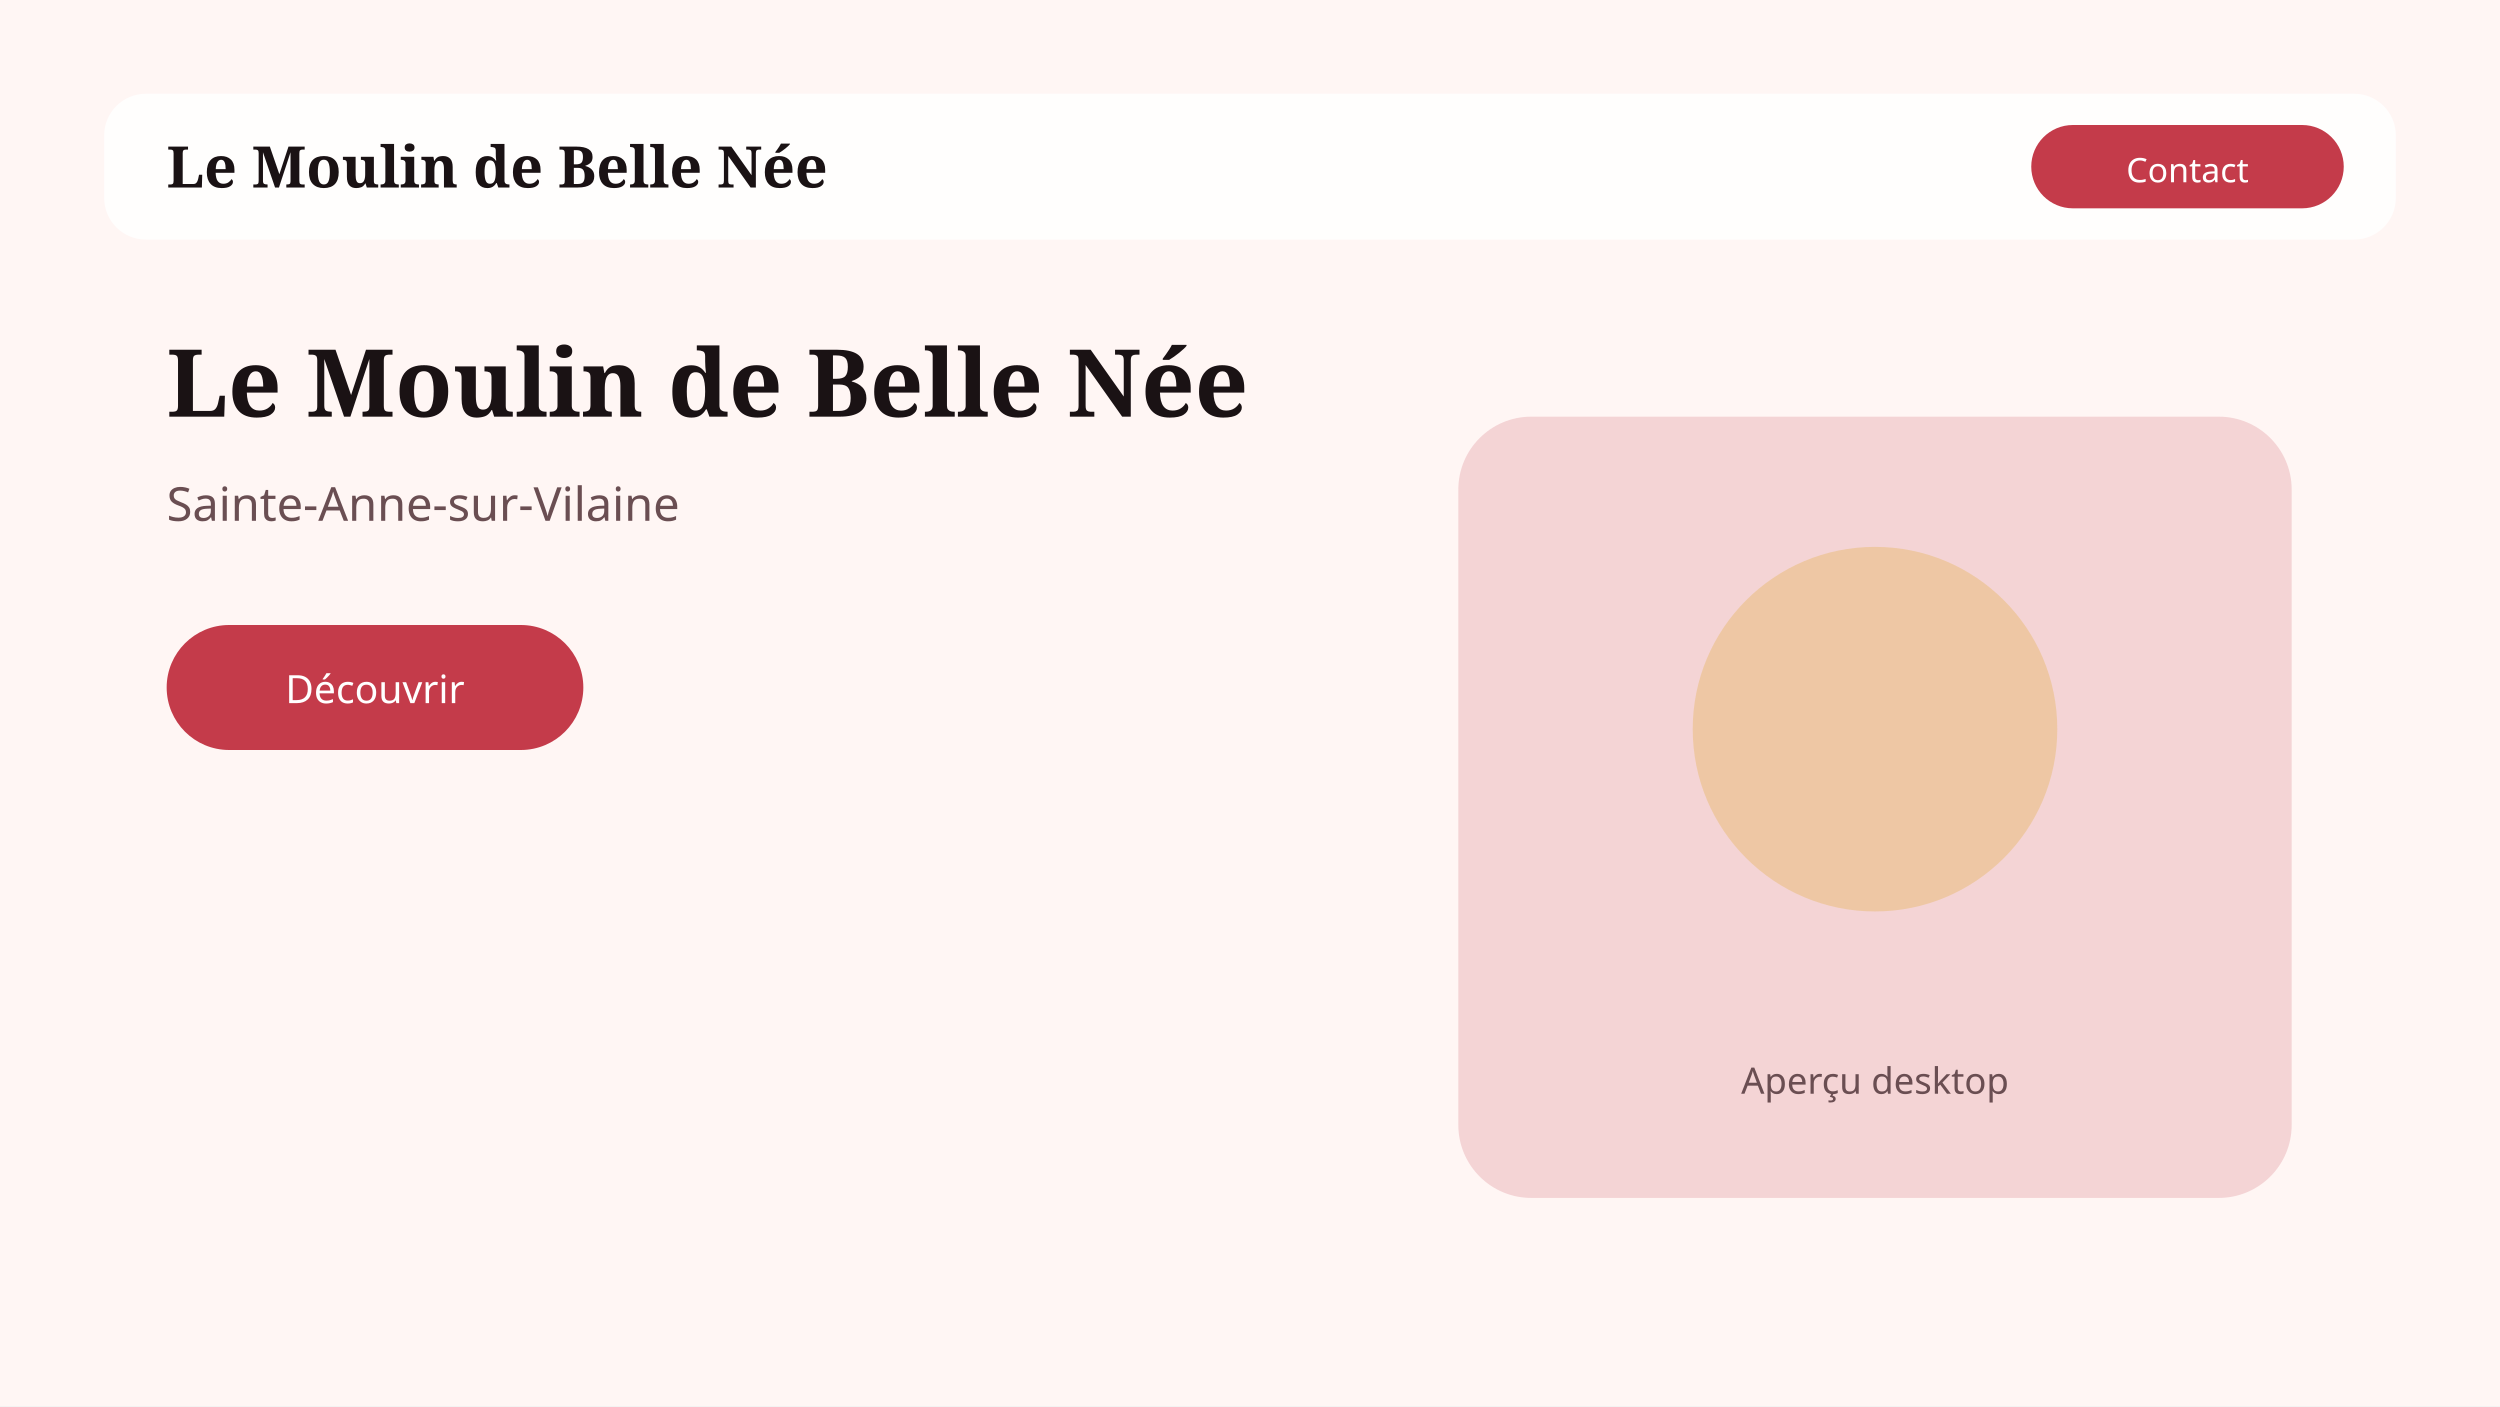
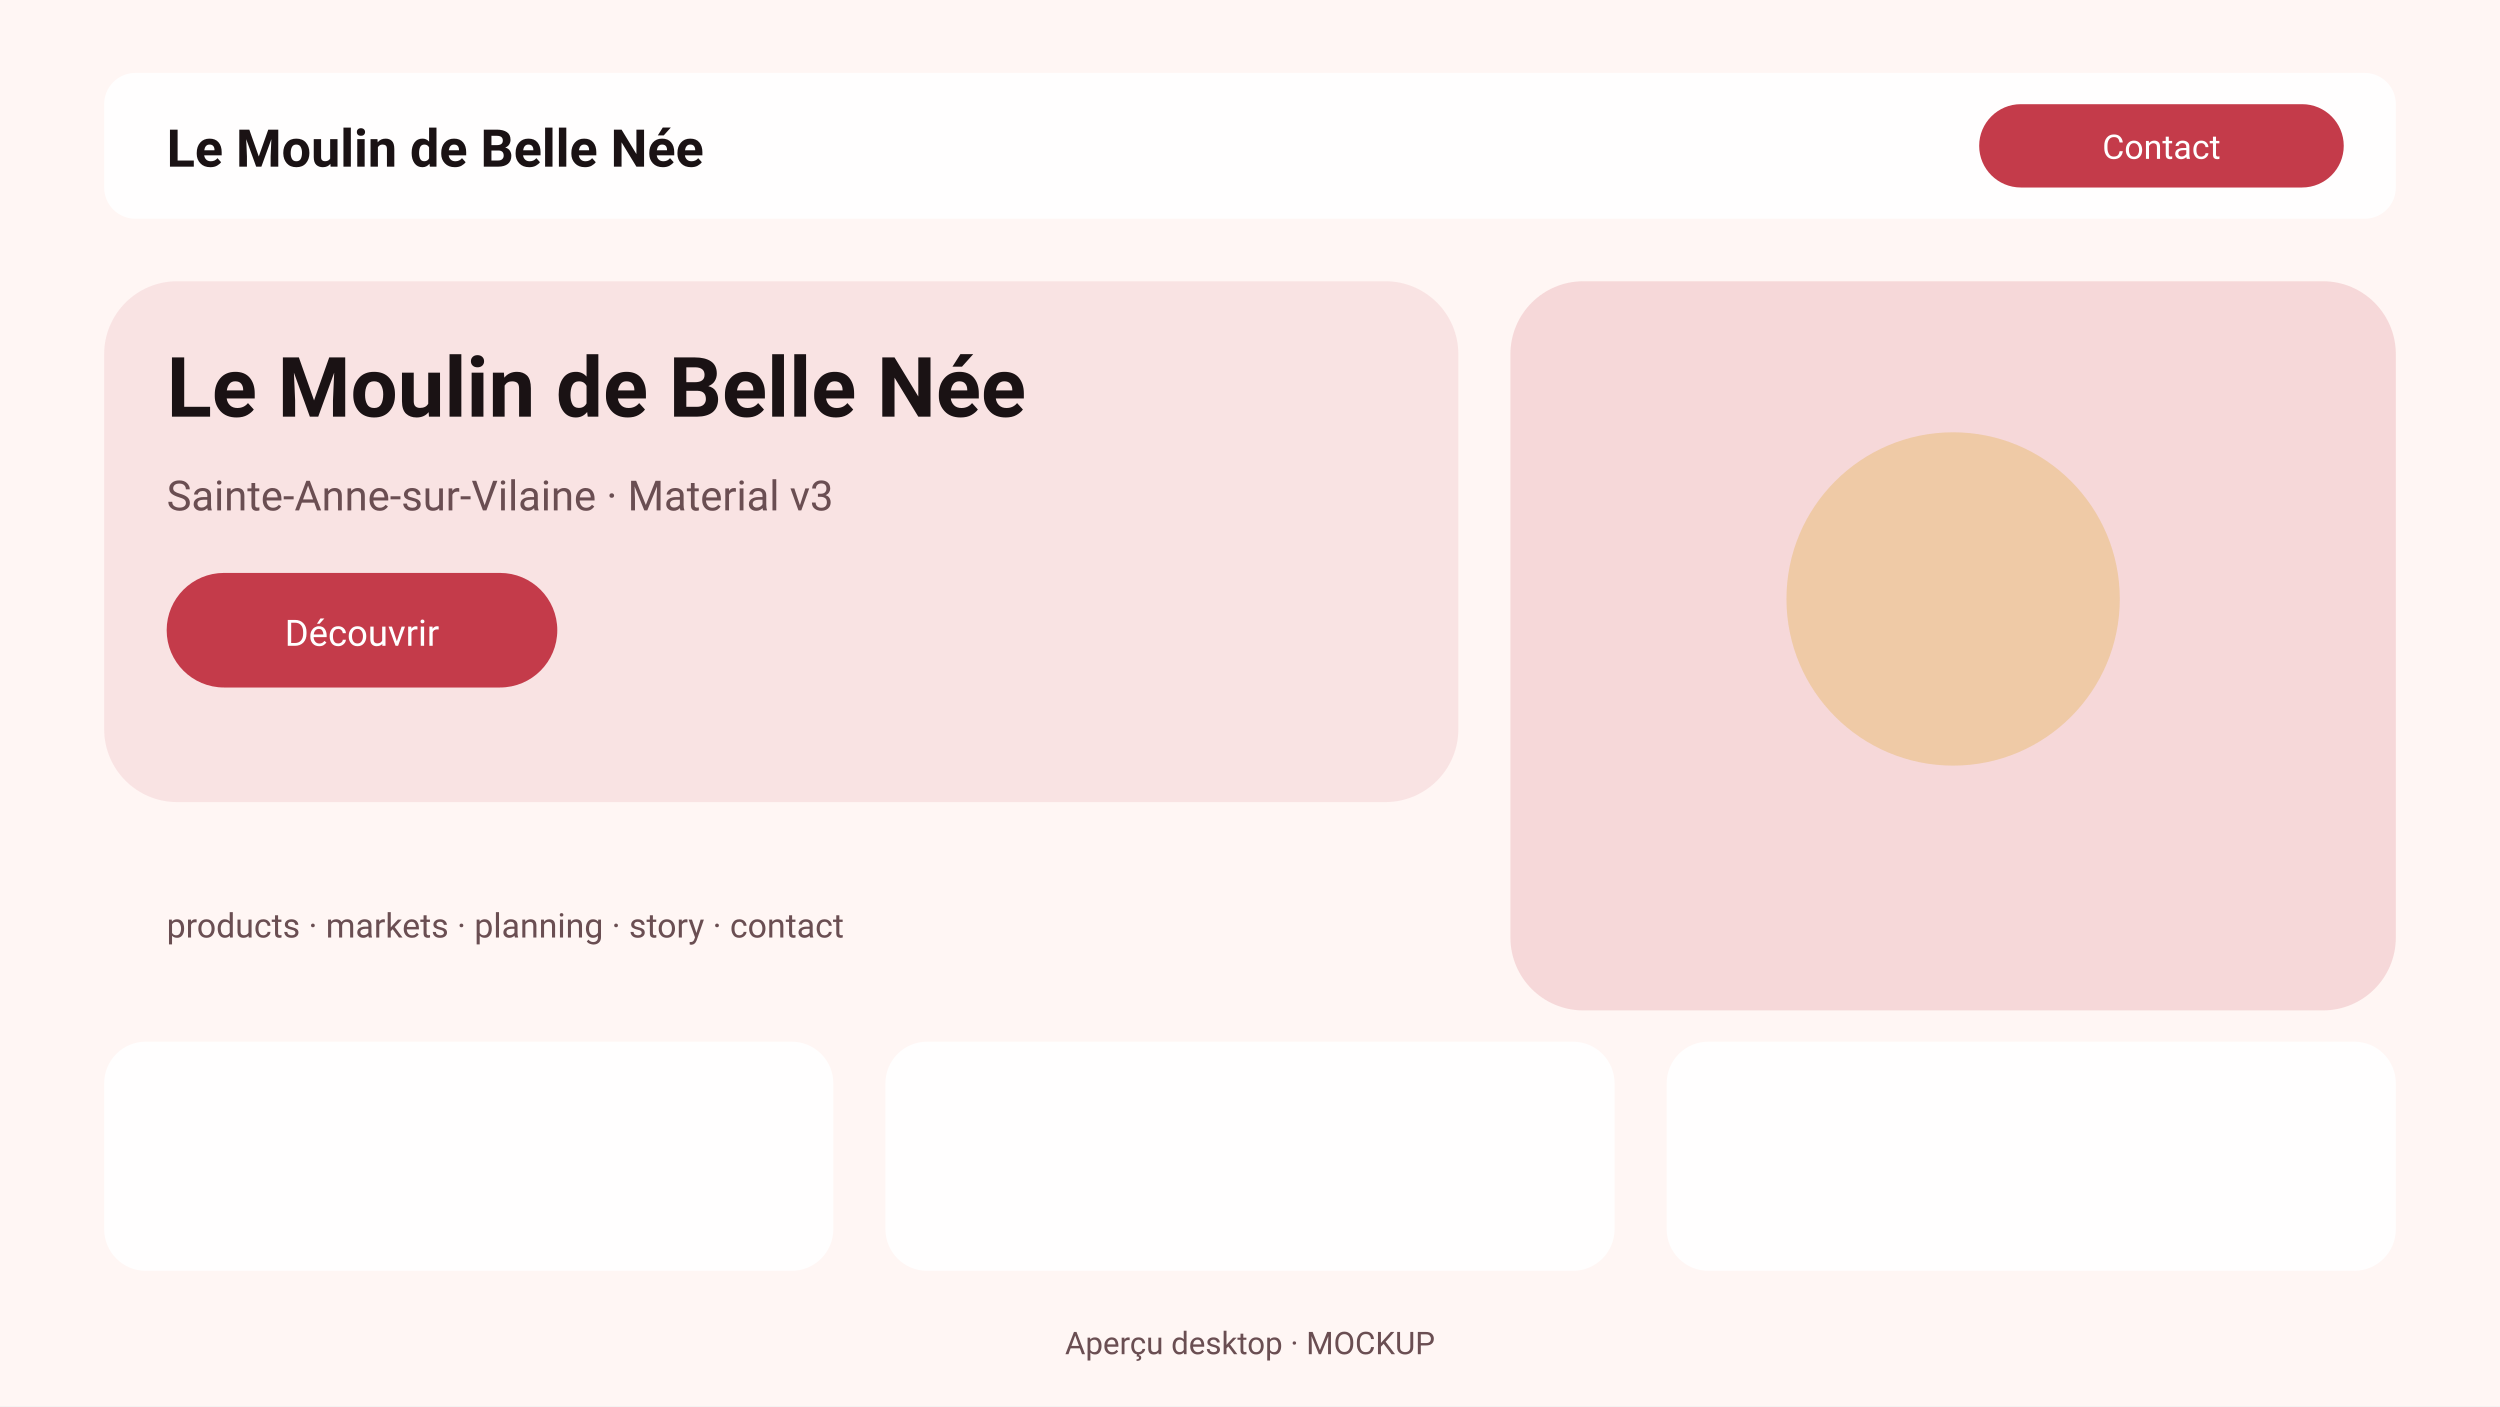
<svg xmlns="http://www.w3.org/2000/svg" width="960" height="540" viewBox="0 0 960 540">
  <rect width="960" height="540" fill="#FFF6F4" />
-   <rect x="40" y="36" width="880" height="56" rx="16" fill="#fff" fill-opacity=".85" />
-   <text x="64" y="72" font-family="Georgia,serif" font-size="22" font-weight="700" fill="#1A1214">Le Moulin de Belle Née</text>
-   <rect x="780" y="48" width="120" height="32" rx="16" fill="#C43B4A" />
-   <text x="840" y="70" text-anchor="middle" font-family="system-ui" font-size="13" fill="#fff">Contact</text>
-   <text x="64" y="160" font-family="Georgia,serif" font-size="36" font-weight="700" fill="#1A1214">Le Moulin de Belle Née</text>
-   <text x="64" y="200" font-family="system-ui" font-size="18" fill="#6A4E52">Sainte-Anne-sur-Vilaine</text>
-   <rect x="64" y="240" width="160" height="48" rx="24" fill="#C43B4A" />
-   <text x="144" y="270" text-anchor="middle" font-family="system-ui" font-size="15" fill="#fff">Découvrir</text>
-   <rect x="560" y="160" width="320" height="300" rx="28" fill="#C43B4A" fill-opacity=".18" />
-   <circle cx="720" cy="280" r="70" fill="#E8B86A" fill-opacity=".45" />
-   <text x="720" y="420" text-anchor="middle" font-family="system-ui" font-size="14" fill="#6A4E52">Aperçu desktop</text>
+   <rect x="40" y="28" width="880" height="56" rx="12" fill="#fff" fill-opacity=".92" />
+   <text x="64" y="64" font-family="Roboto,system-ui,sans-serif" font-size="20" font-weight="700" fill="#1A1214">Le Moulin de Belle Née</text>
+   <rect x="760" y="40" width="140" height="32" rx="16" fill="#C43B4A" />
+   <text x="830" y="61" text-anchor="middle" font-family="Roboto,system-ui" font-size="13" fill="#fff">Contact</text>
+   <rect x="40" y="108" width="520" height="200" rx="28" fill="#C43B4A" fill-opacity=".10" />
+   <text x="64" y="160" font-family="Roboto,system-ui" font-size="32" font-weight="700" fill="#1A1214">Le Moulin de Belle Née</text>
+   <text x="64" y="196" font-family="Roboto,system-ui" font-size="16" fill="#6A4E52">Sainte-Anne-sur-Vilaine · Material v3</text>
+   <rect x="64" y="220" width="150" height="44" rx="22" fill="#C43B4A" />
+   <text x="139" y="248" text-anchor="middle" font-family="Roboto,system-ui" font-size="14" fill="#fff">Découvrir</text>
+   <rect x="580" y="108" width="340" height="280" rx="28" fill="#C43B4A" fill-opacity=".16" />
+   <circle cx="750" cy="230" r="64" fill="#E8B86A" fill-opacity=".45" />
+   <text x="64" y="360" font-family="Roboto,system-ui" font-size="13" fill="#6A4E52">products · markets · planning · story · contact</text>
+   <rect x="40" y="400" width="280" height="88" rx="16" fill="#fff" fill-opacity=".9" />
+   <rect x="340" y="400" width="280" height="88" rx="16" fill="#fff" fill-opacity=".9" />
+   <rect x="640" y="400" width="280" height="88" rx="16" fill="#fff" fill-opacity=".9" />
+   <text x="480" y="520" text-anchor="middle" font-family="Roboto,system-ui" font-size="12" fill="#6A4E52">Aperçu desktop · MOCKUP</text>
</svg>
